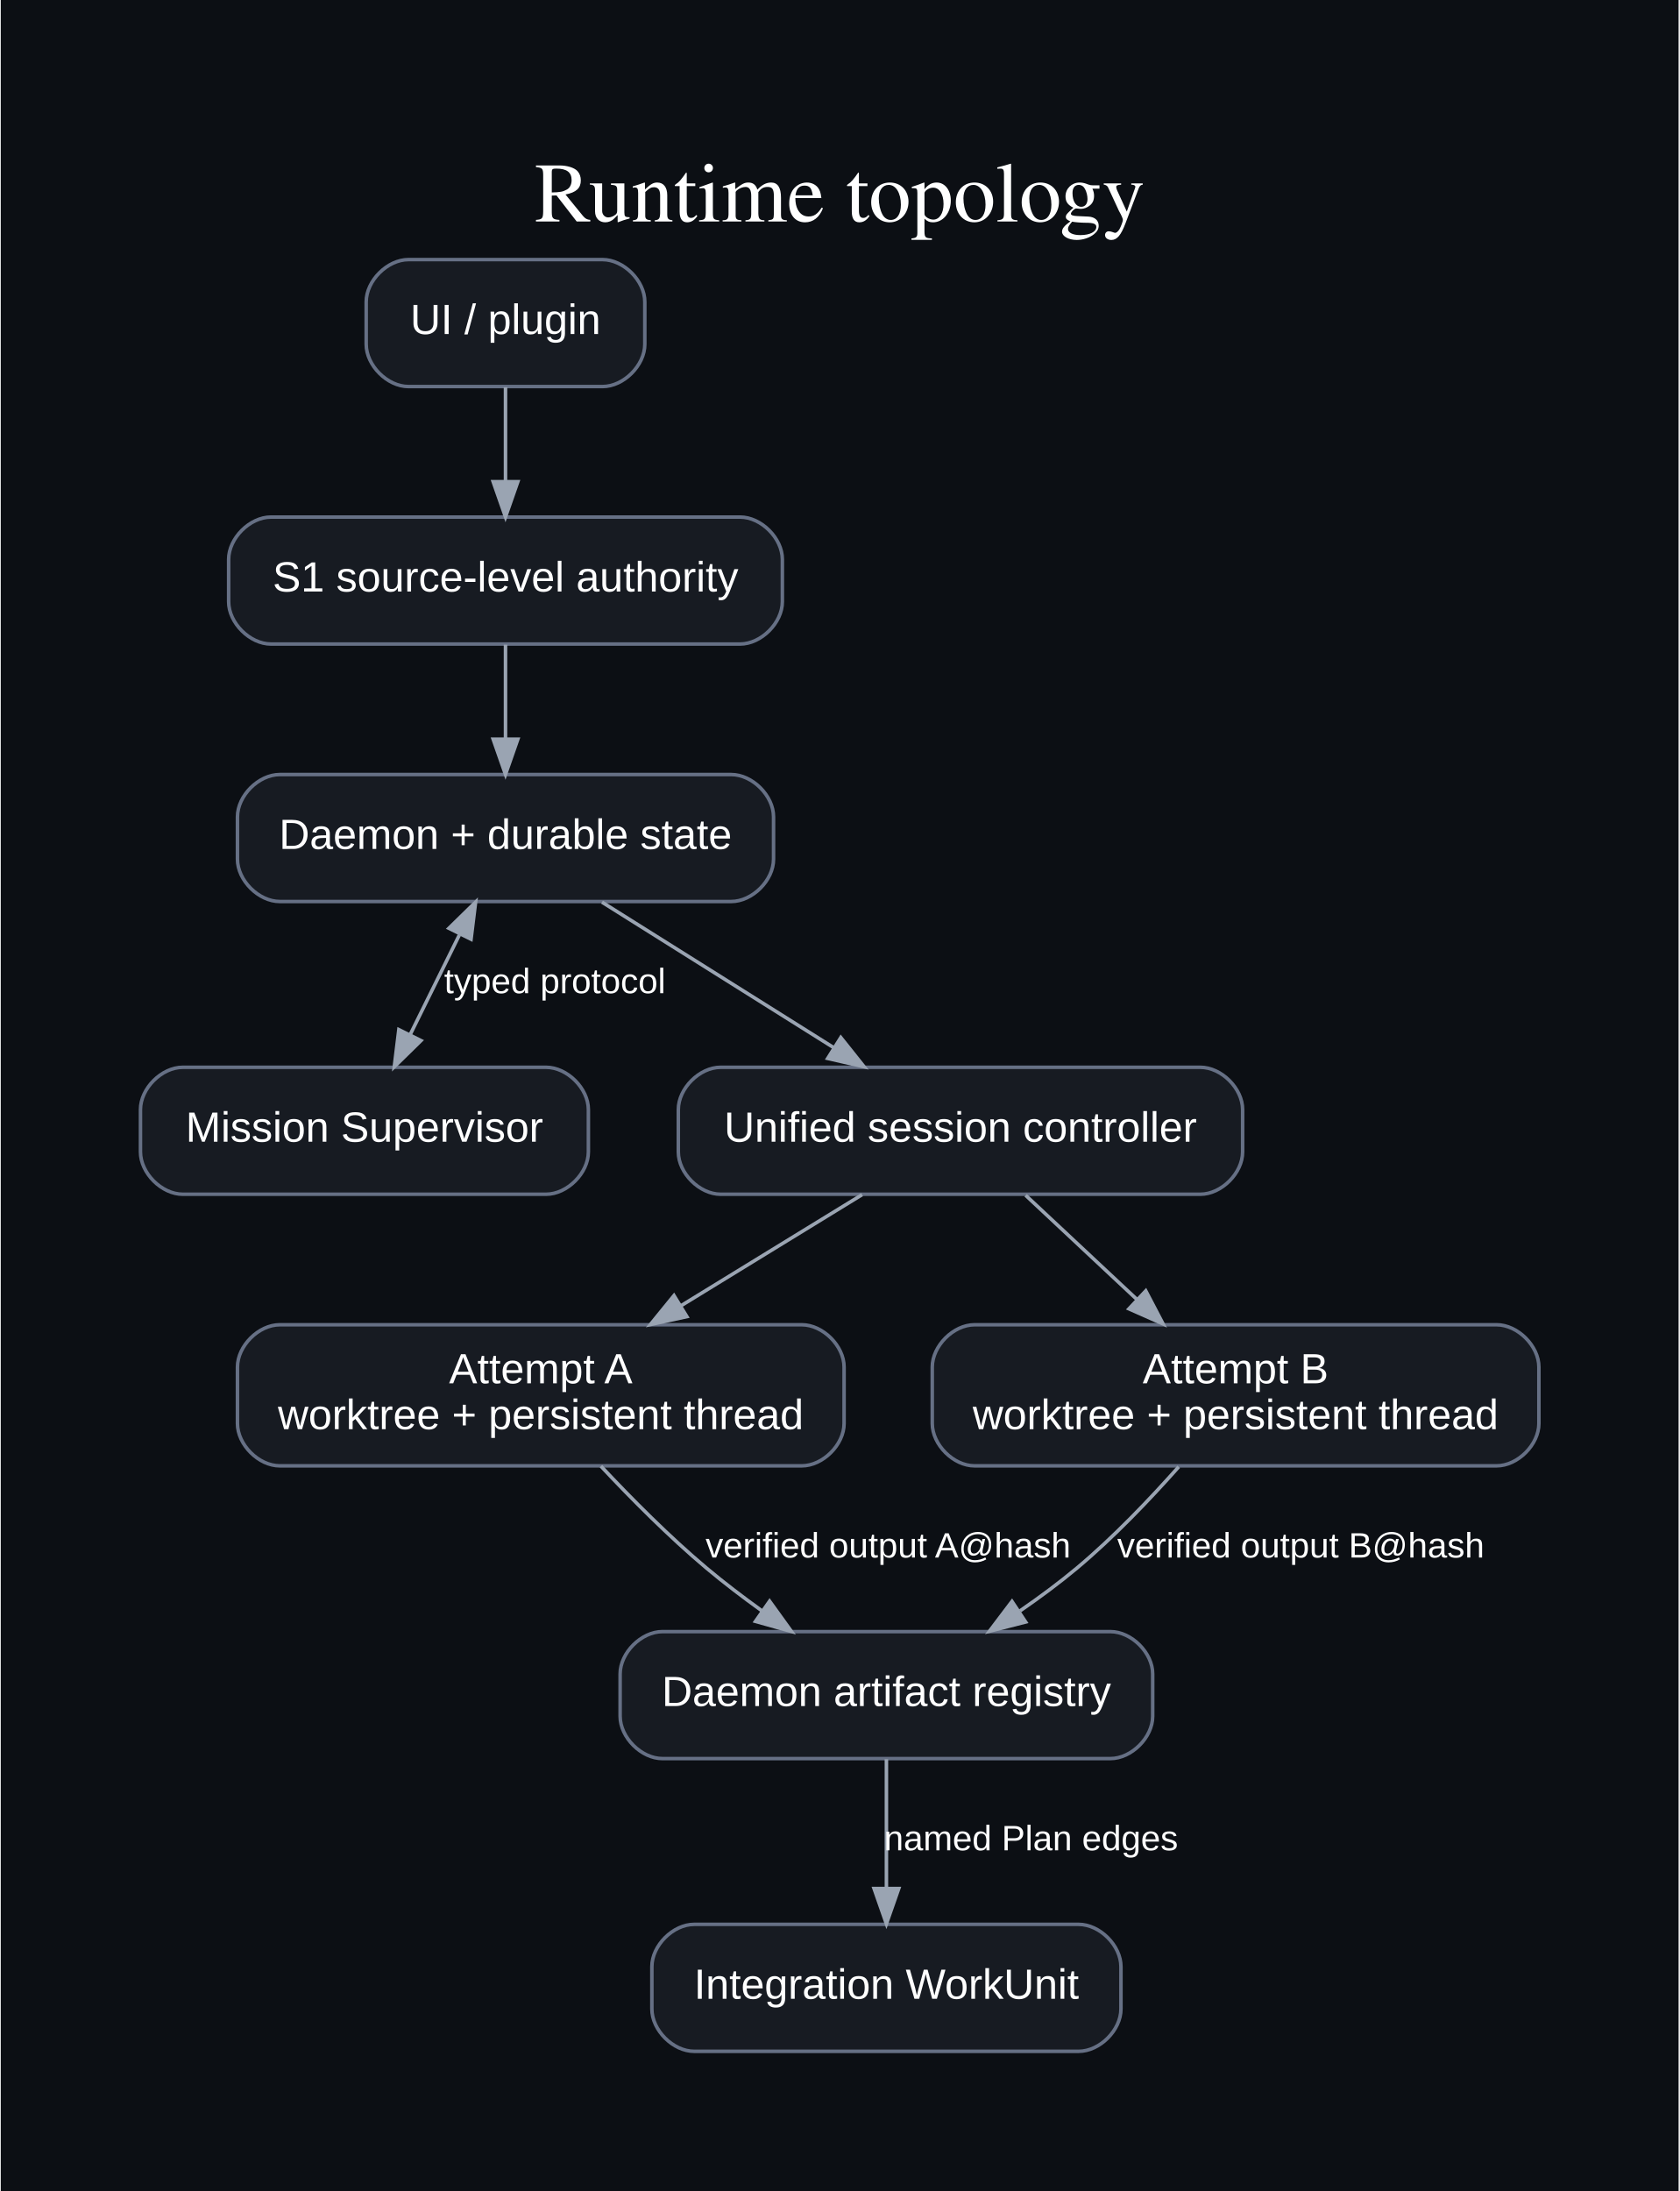
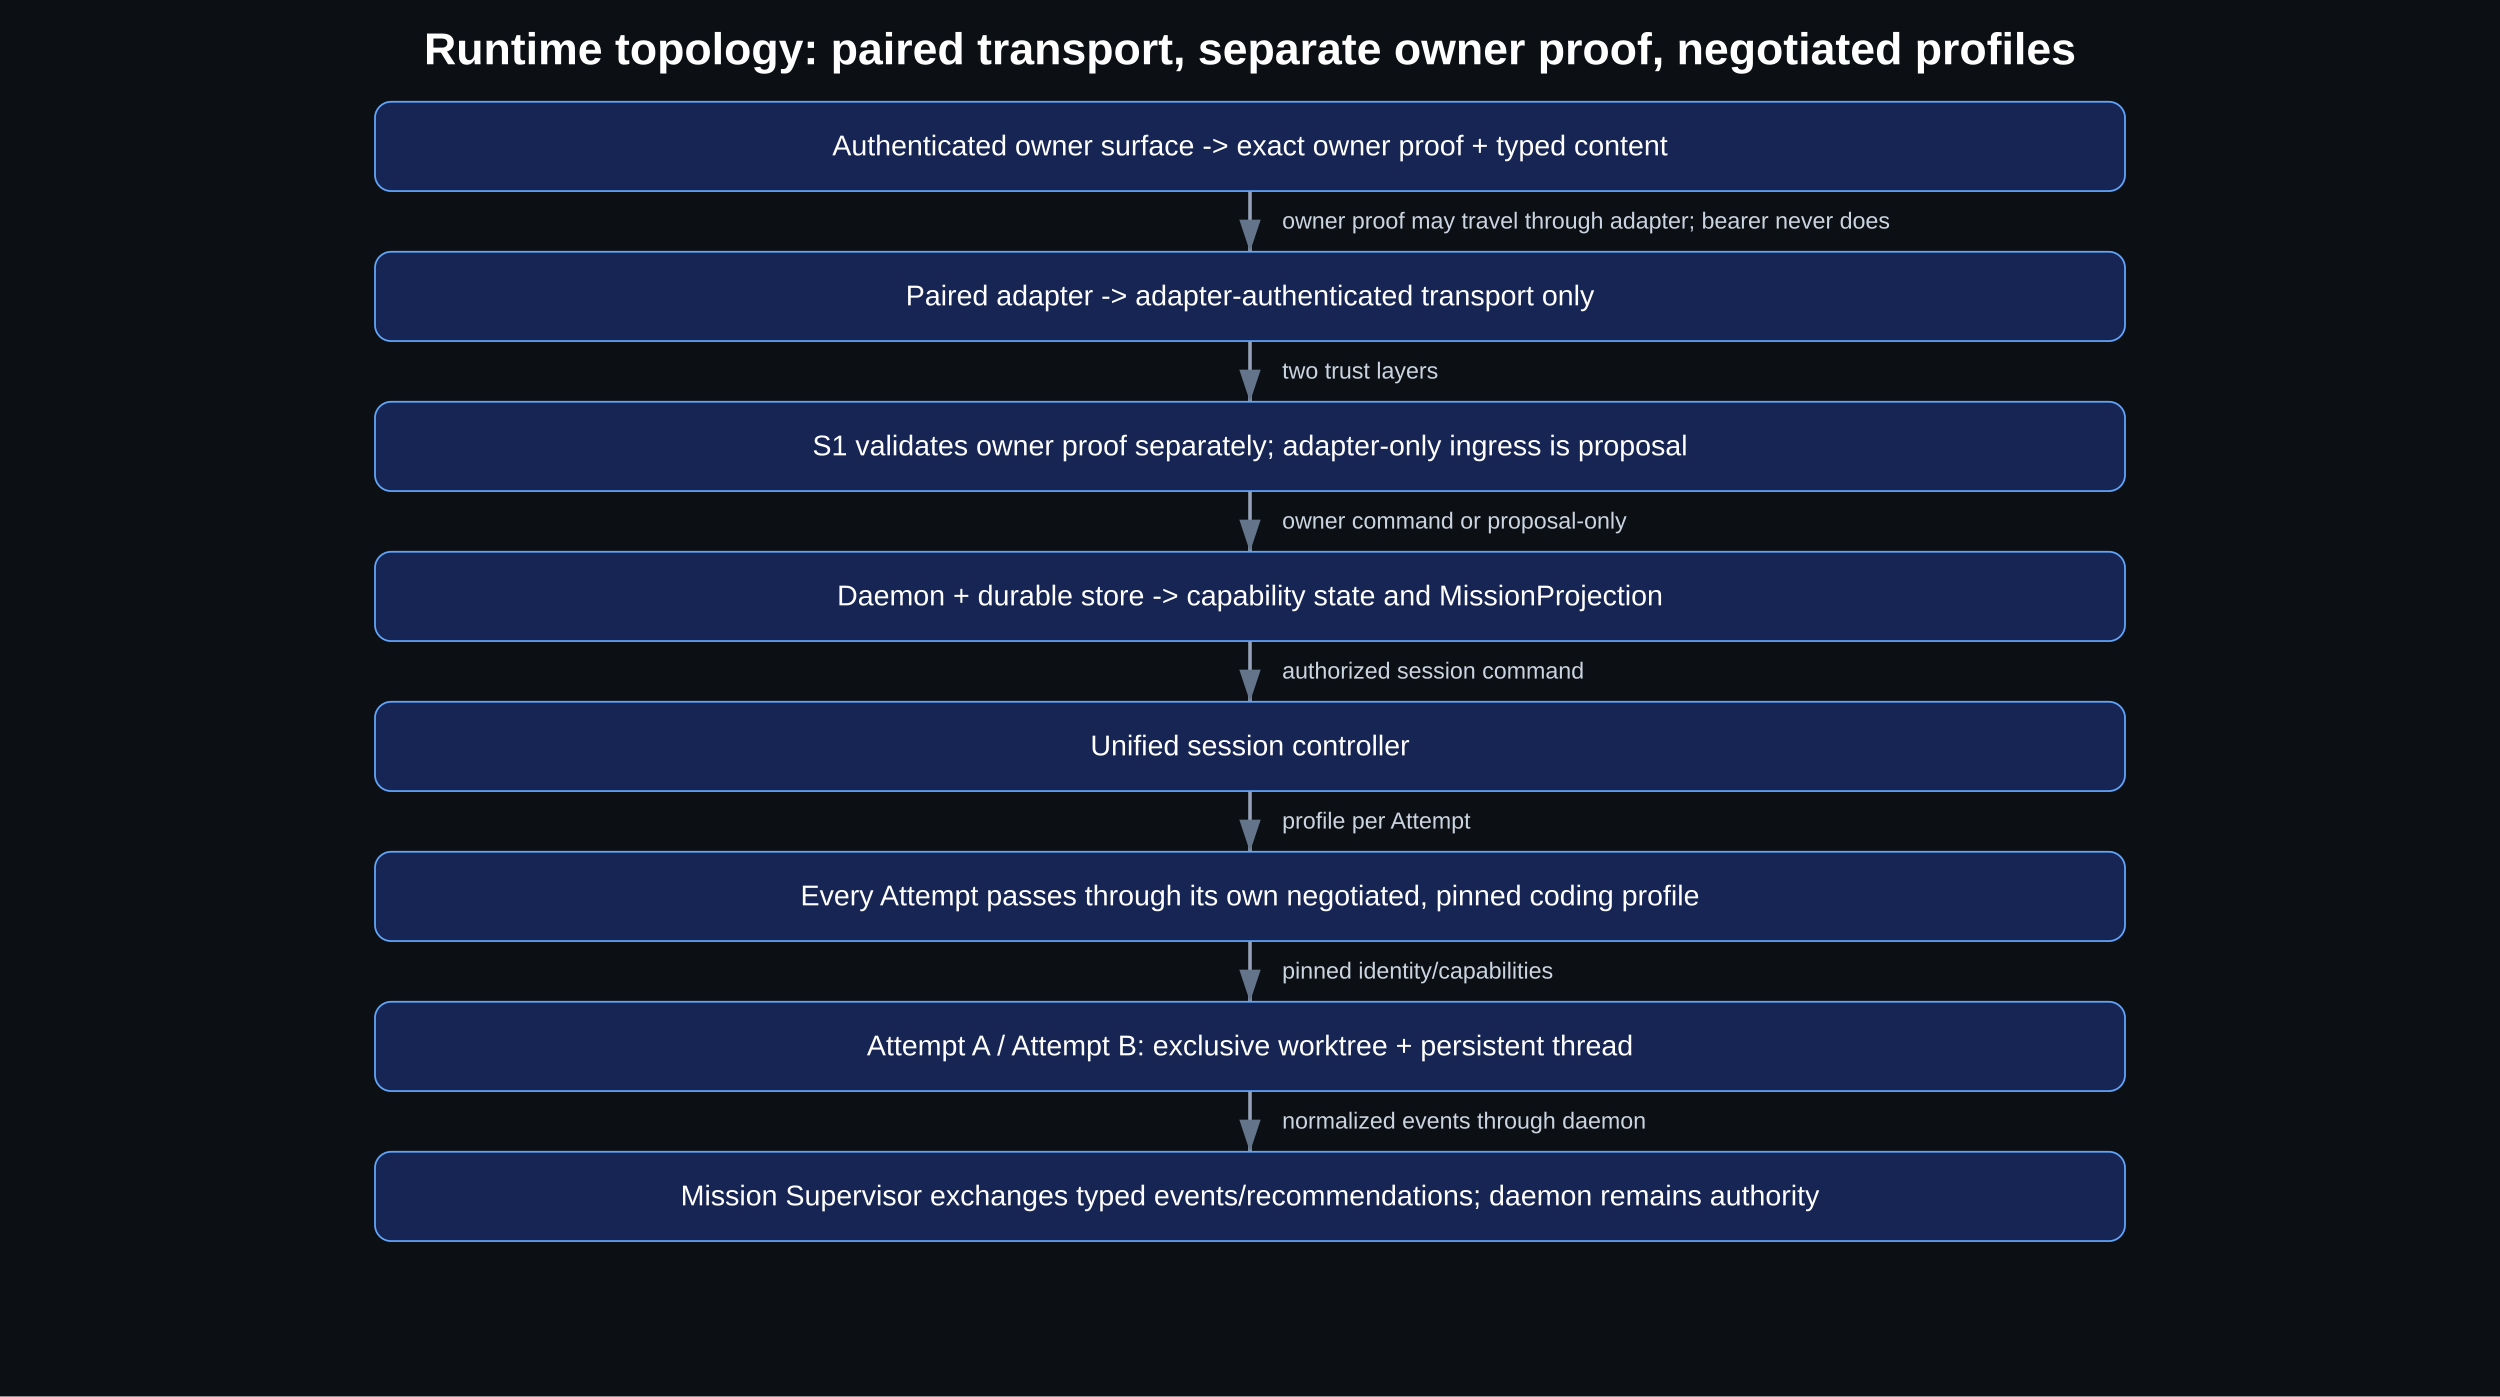
- <svg xmlns="http://www.w3.org/2000/svg" width="476pt" height="621pt" viewBox="0.00 0.00 475.70 621.20">
-   <g id="graph0" class="graph" transform="scale(1 1) rotate(0) translate(39.6 581.6)">
-     <polygon fill="#0c0f14" stroke="transparent" points="-39.6,39.6 -39.6,-581.6 436.1,-581.6 436.1,39.6 -39.6,39.6" />
-     <text text-anchor="middle" x="198.25" y="-518.8" font-family="Times,serif" font-size="24.00" fill="white">Runtime topology</text>
-     <g id="node1" class="node">
-       <path fill="#171b22" stroke="#667085" d="M131,-508C131,-508 76,-508 76,-508 70,-508 64,-502 64,-496 64,-496 64,-484 64,-484 64,-478 70,-472 76,-472 76,-472 131,-472 131,-472 137,-472 143,-478 143,-484 143,-484 143,-496 143,-496 143,-502 137,-508 131,-508" />
-       <text text-anchor="middle" x="103.5" y="-486.9" font-family="Arial" font-size="12.00" fill="white">UI / plugin</text>
-     </g>
-     <g id="node2" class="node">
-       <path fill="#171b22" stroke="#667085" d="M170,-435C170,-435 37,-435 37,-435 31,-435 25,-429 25,-423 25,-423 25,-411 25,-411 25,-405 31,-399 37,-399 37,-399 170,-399 170,-399 176,-399 182,-405 182,-411 182,-411 182,-423 182,-423 182,-429 176,-435 170,-435" />
-       <text text-anchor="middle" x="103.5" y="-413.9" font-family="Arial" font-size="12.00" fill="white">S1 source-level authority</text>
-     </g>
-     <g id="edge1" class="edge">
-       <path fill="none" stroke="#9aa4b2" d="M103.5,-471.81C103.5,-463.79 103.5,-454.05 103.5,-445.07" />
-       <polygon fill="#9aa4b2" stroke="#9aa4b2" points="107,-445.03 103.5,-435.03 100,-445.03 107,-445.03" />
-     </g>
-     <g id="node3" class="node">
-       <path fill="#171b22" stroke="#667085" d="M167.5,-362C167.5,-362 39.5,-362 39.5,-362 33.5,-362 27.5,-356 27.5,-350 27.5,-350 27.5,-338 27.5,-338 27.5,-332 33.5,-326 39.5,-326 39.5,-326 167.5,-326 167.5,-326 173.5,-326 179.5,-332 179.5,-338 179.5,-338 179.5,-350 179.5,-350 179.5,-356 173.5,-362 167.5,-362" />
-       <text text-anchor="middle" x="103.5" y="-340.9" font-family="Arial" font-size="12.00" fill="white">Daemon + durable state</text>
-     </g>
-     <g id="edge2" class="edge">
-       <path fill="none" stroke="#9aa4b2" d="M103.5,-398.81C103.5,-390.79 103.5,-381.05 103.5,-372.07" />
-       <polygon fill="#9aa4b2" stroke="#9aa4b2" points="107,-372.03 103.5,-362.03 100,-372.03 107,-372.03" />
-     </g>
-     <g id="node4" class="node">
-       <path fill="#171b22" stroke="#667085" d="M115,-279C115,-279 12,-279 12,-279 6,-279 0,-273 0,-267 0,-267 0,-255 0,-255 0,-249 6,-243 12,-243 12,-243 115,-243 115,-243 121,-243 127,-249 127,-255 127,-255 127,-267 127,-267 127,-273 121,-279 115,-279" />
-       <text text-anchor="middle" x="63.5" y="-257.9" font-family="Arial" font-size="12.00" fill="white">Mission Supervisor</text>
-     </g>
-     <g id="edge3" class="edge">
-       <path fill="none" stroke="#9aa4b2" d="M90.41,-316.5C85.91,-307.39 80.88,-297.2 76.4,-288.12" />
-       <polygon fill="#9aa4b2" stroke="#9aa4b2" points="87.45,-318.41 95.02,-325.82 93.73,-315.31 87.45,-318.41" />
-       <polygon fill="#9aa4b2" stroke="#9aa4b2" points="79.54,-286.57 71.97,-279.15 73.26,-289.67 79.54,-286.57" />
-       <text text-anchor="middle" x="117.5" y="-300" font-family="Arial" font-size="10.00" fill="white">typed protocol</text>
-     </g>
-     <g id="node5" class="node">
-       <path fill="#171b22" stroke="#667085" d="M300.5,-279C300.5,-279 164.5,-279 164.5,-279 158.5,-279 152.5,-273 152.5,-267 152.5,-267 152.5,-255 152.5,-255 152.5,-249 158.5,-243 164.5,-243 164.5,-243 300.5,-243 300.5,-243 306.5,-243 312.5,-249 312.5,-255 312.5,-255 312.5,-267 312.5,-267 312.5,-273 306.5,-279 300.5,-279" />
-       <text text-anchor="middle" x="232.5" y="-257.9" font-family="Arial" font-size="12.00" fill="white">Unified session controller</text>
-     </g>
-     <g id="edge4" class="edge">
-       <path fill="none" stroke="#9aa4b2" d="M130.86,-325.82C150.01,-313.79 175.8,-297.6 196.6,-284.54" />
-       <polygon fill="#9aa4b2" stroke="#9aa4b2" points="198.57,-287.44 205.18,-279.15 194.85,-281.51 198.57,-287.44" />
-     </g>
-     <g id="node6" class="node">
-       <path fill="#171b22" stroke="#667085" d="M187.5,-206C187.5,-206 39.5,-206 39.5,-206 33.5,-206 27.5,-200 27.5,-194 27.5,-194 27.5,-178 27.5,-178 27.5,-172 33.5,-166 39.5,-166 39.5,-166 187.5,-166 187.5,-166 193.5,-166 199.5,-172 199.5,-178 199.5,-178 199.5,-194 199.5,-194 199.5,-200 193.5,-206 187.5,-206" />
-       <text text-anchor="middle" x="113.5" y="-189.4" font-family="Arial" font-size="12.00" fill="white">Attempt A</text>
-       <text text-anchor="middle" x="113.5" y="-176.4" font-family="Arial" font-size="12.00" fill="white">worktree + persistent thread</text>
-     </g>
-     <g id="edge5" class="edge">
-       <path fill="none" stroke="#9aa4b2" d="M204.6,-242.88C189.27,-233.48 170,-221.66 153.14,-211.32" />
-       <polygon fill="#9aa4b2" stroke="#9aa4b2" points="154.93,-208.31 144.58,-206.06 151.27,-214.28 154.93,-208.31" />
-     </g>
-     <g id="node7" class="node">
-       <path fill="#171b22" stroke="#667085" d="M384.5,-206C384.5,-206 236.5,-206 236.5,-206 230.5,-206 224.5,-200 224.5,-194 224.5,-194 224.5,-178 224.5,-178 224.5,-172 230.5,-166 236.5,-166 236.5,-166 384.5,-166 384.5,-166 390.5,-166 396.5,-172 396.5,-178 396.5,-178 396.5,-194 396.5,-194 396.5,-200 390.5,-206 384.5,-206" />
-       <text text-anchor="middle" x="310.5" y="-189.4" font-family="Arial" font-size="12.00" fill="white">Attempt B</text>
-       <text text-anchor="middle" x="310.5" y="-176.4" font-family="Arial" font-size="12.00" fill="white">worktree + persistent thread</text>
-     </g>
-     <g id="edge6" class="edge">
-       <path fill="none" stroke="#9aa4b2" d="M250.98,-242.7C260.41,-233.88 272.07,-222.97 282.57,-213.14" />
-       <polygon fill="#9aa4b2" stroke="#9aa4b2" points="285.04,-215.62 289.95,-206.23 280.26,-210.51 285.04,-215.62" />
-     </g>
-     <g id="node8" class="node">
-       <path fill="#171b22" stroke="#667085" d="M275,-119C275,-119 148,-119 148,-119 142,-119 136,-113 136,-107 136,-107 136,-95 136,-95 136,-89 142,-83 148,-83 148,-83 275,-83 275,-83 281,-83 287,-89 287,-95 287,-95 287,-107 287,-107 287,-113 281,-119 275,-119" />
-       <text text-anchor="middle" x="211.5" y="-97.9" font-family="Arial" font-size="12.00" fill="white">Daemon artifact registry</text>
-     </g>
-     <g id="edge7" class="edge">
-       <path fill="none" stroke="#9aa4b2" d="M130.56,-165.91C139.15,-156.74 149.96,-145.85 160.5,-137 165.41,-132.88 170.81,-128.77 176.19,-124.9" />
-       <polygon fill="#9aa4b2" stroke="#9aa4b2" points="178.38,-127.64 184.58,-119.04 174.37,-121.9 178.38,-127.64" />
-       <text text-anchor="middle" x="212" y="-140" font-family="Arial" font-size="10.00" fill="white">verified output A@hash</text>
-     </g>
-     <g id="edge8" class="edge">
-       <path fill="none" stroke="#9aa4b2" d="M294.38,-165.73C286.21,-156.52 275.84,-145.65 265.5,-137 260.49,-132.81 254.96,-128.72 249.4,-124.89" />
-       <polygon fill="#9aa4b2" stroke="#9aa4b2" points="250.98,-121.73 240.72,-119.11 247.11,-127.56 250.98,-121.73" />
-       <text text-anchor="middle" x="329" y="-140" font-family="Arial" font-size="10.00" fill="white">verified output B@hash</text>
-     </g>
-     <g id="node9" class="node">
-       <path fill="#171b22" stroke="#667085" d="M266,-36C266,-36 157,-36 157,-36 151,-36 145,-30 145,-24 145,-24 145,-12 145,-12 145,-6 151,0 157,0 157,0 266,0 266,0 272,0 278,-6 278,-12 278,-12 278,-24 278,-24 278,-30 272,-36 266,-36" />
-       <text text-anchor="middle" x="211.5" y="-14.9" font-family="Arial" font-size="12.00" fill="white">Integration WorkUnit</text>
-     </g>
-     <g id="edge9" class="edge">
-       <path fill="none" stroke="#9aa4b2" d="M211.5,-82.82C211.5,-72.19 211.5,-58.31 211.5,-46.2" />
-       <polygon fill="#9aa4b2" stroke="#9aa4b2" points="215,-46.15 211.5,-36.15 208,-46.15 215,-46.15" />
-       <text text-anchor="middle" x="252.5" y="-57" font-family="Arial" font-size="10.00" fill="white">named Plan edges</text>
-     </g>
-   </g>
+ <svg xmlns="http://www.w3.org/2000/svg" width="1400" height="782" viewBox="0 0 1400 782">
+   <defs>
+     <marker id="a" markerWidth="10" markerHeight="10" refX="9" refY="3" orient="auto">
+       <path d="M0,0 L0,6 L9,3 z" fill="#64748b" />
+     </marker>
+   </defs>
+   <rect width="100%" height="100%" fill="#0c0f14" />
+   <text x="700" y="36" text-anchor="middle" font-family="Arial" font-size="25" font-weight="700" fill="white">Runtime topology: paired transport, separate owner proof, negotiated profiles</text>
+   <line x1="700" y1="107" x2="700" y2="141" stroke="#94a3b8" stroke-width="2" marker-end="url(#a)" />
+   <text x="718" y="128" font-family="Arial" font-size="13" fill="#cbd5e1">owner proof may travel through adapter; bearer never does</text>
+   <line x1="700" y1="191" x2="700" y2="225" stroke="#94a3b8" stroke-width="2" marker-end="url(#a)" />
+   <text x="718" y="212" font-family="Arial" font-size="13" fill="#cbd5e1">two trust layers</text>
+   <line x1="700" y1="275" x2="700" y2="309" stroke="#94a3b8" stroke-width="2" marker-end="url(#a)" />
+   <text x="718" y="296" font-family="Arial" font-size="13" fill="#cbd5e1">owner command or proposal-only</text>
+   <line x1="700" y1="359" x2="700" y2="393" stroke="#94a3b8" stroke-width="2" marker-end="url(#a)" />
+   <text x="718" y="380" font-family="Arial" font-size="13" fill="#cbd5e1">authorized session command</text>
+   <line x1="700" y1="443" x2="700" y2="477" stroke="#94a3b8" stroke-width="2" marker-end="url(#a)" />
+   <text x="718" y="464" font-family="Arial" font-size="13" fill="#cbd5e1">profile per Attempt</text>
+   <line x1="700" y1="527" x2="700" y2="561" stroke="#94a3b8" stroke-width="2" marker-end="url(#a)" />
+   <text x="718" y="548" font-family="Arial" font-size="13" fill="#cbd5e1">pinned identity/capabilities</text>
+   <line x1="700" y1="611" x2="700" y2="645" stroke="#94a3b8" stroke-width="2" marker-end="url(#a)" />
+   <text x="718" y="632" font-family="Arial" font-size="13" fill="#cbd5e1">normalized events through daemon</text>
+   <rect x="210" y="57" width="980" height="50" rx="9" fill="#172554" stroke="#60a5fa" />
+   <text x="700" y="87" text-anchor="middle" font-family="Arial" font-size="16" fill="white">Authenticated owner surface -&gt; exact owner proof + typed content</text>
+   <rect x="210" y="141" width="980" height="50" rx="9" fill="#172554" stroke="#60a5fa" />
+   <text x="700" y="171" text-anchor="middle" font-family="Arial" font-size="16" fill="white">Paired adapter -&gt; adapter-authenticated transport only</text>
+   <rect x="210" y="225" width="980" height="50" rx="9" fill="#172554" stroke="#60a5fa" />
+   <text x="700" y="255" text-anchor="middle" font-family="Arial" font-size="16" fill="white">S1 validates owner proof separately; adapter-only ingress is proposal</text>
+   <rect x="210" y="309" width="980" height="50" rx="9" fill="#172554" stroke="#60a5fa" />
+   <text x="700" y="339" text-anchor="middle" font-family="Arial" font-size="16" fill="white">Daemon + durable store -&gt; capability state and MissionProjection</text>
+   <rect x="210" y="393" width="980" height="50" rx="9" fill="#172554" stroke="#60a5fa" />
+   <text x="700" y="423" text-anchor="middle" font-family="Arial" font-size="16" fill="white">Unified session controller</text>
+   <rect x="210" y="477" width="980" height="50" rx="9" fill="#172554" stroke="#60a5fa" />
+   <text x="700" y="507" text-anchor="middle" font-family="Arial" font-size="16" fill="white">Every Attempt passes through its own negotiated, pinned coding profile</text>
+   <rect x="210" y="561" width="980" height="50" rx="9" fill="#172554" stroke="#60a5fa" />
+   <text x="700" y="591" text-anchor="middle" font-family="Arial" font-size="16" fill="white">Attempt A / Attempt B: exclusive worktree + persistent thread</text>
+   <rect x="210" y="645" width="980" height="50" rx="9" fill="#172554" stroke="#60a5fa" />
+   <text x="700" y="675" text-anchor="middle" font-family="Arial" font-size="16" fill="white">Mission Supervisor exchanges typed events/recommendations; daemon remains authority</text>
</svg>
